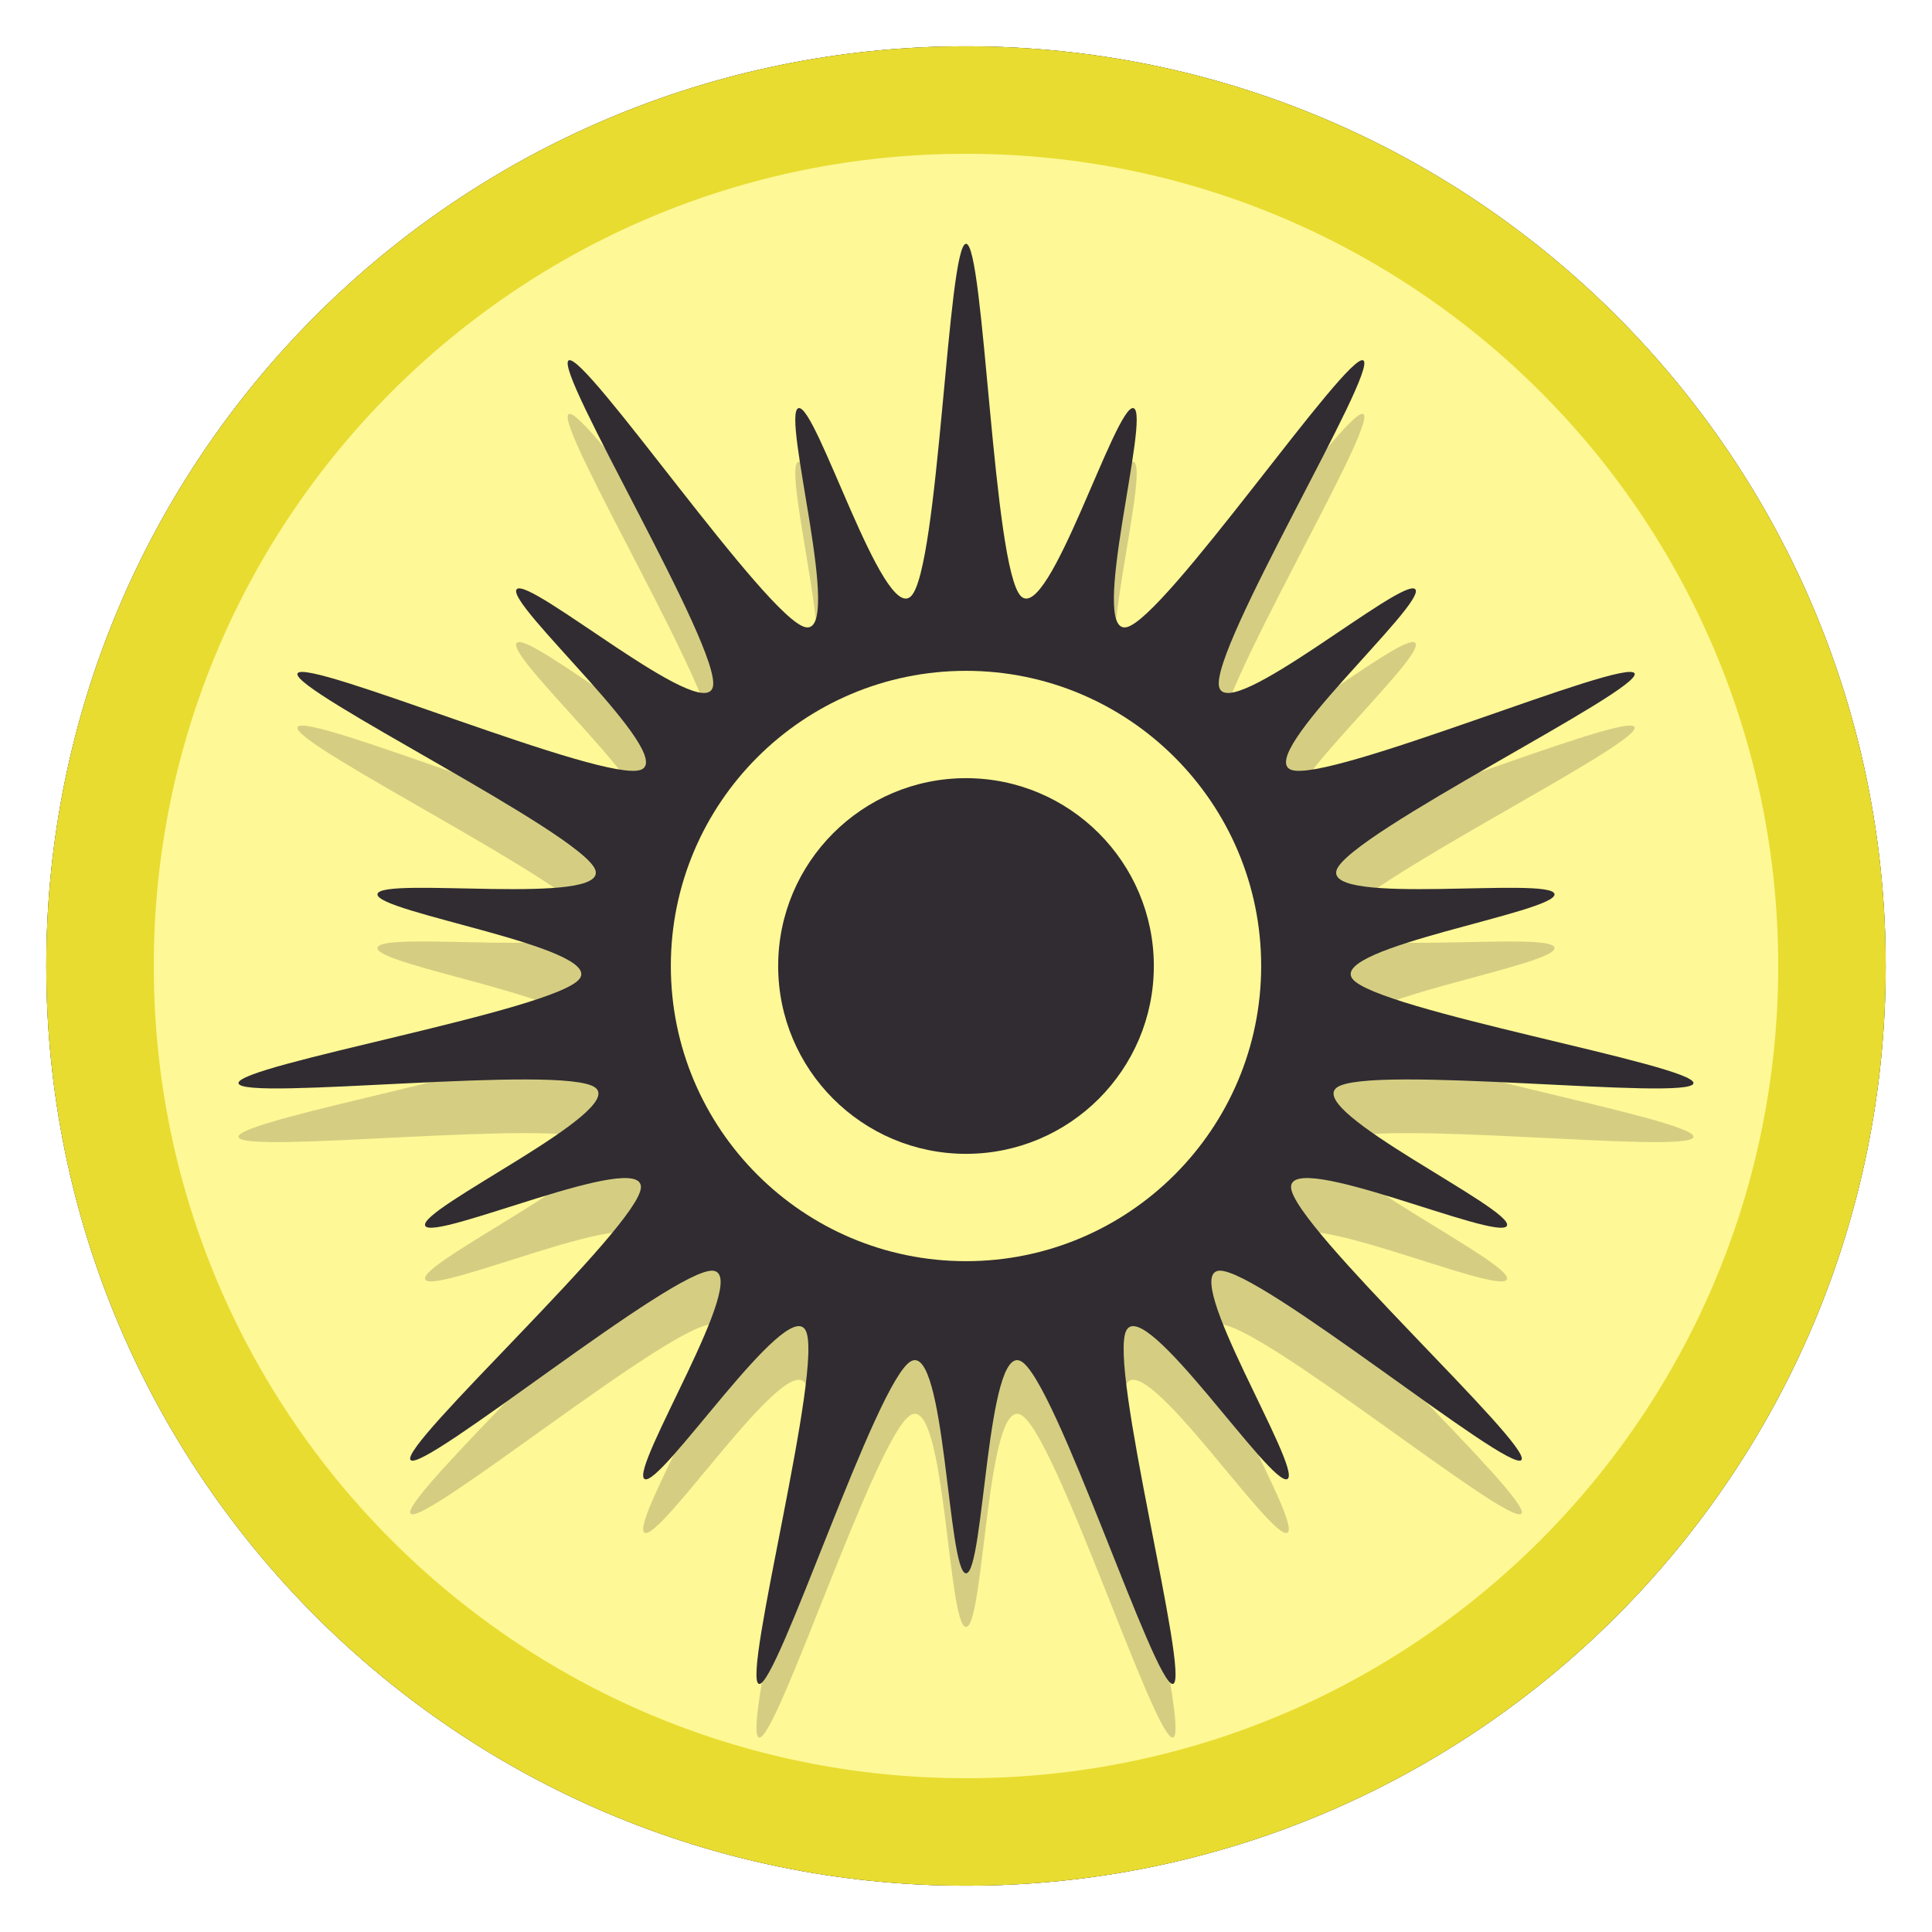
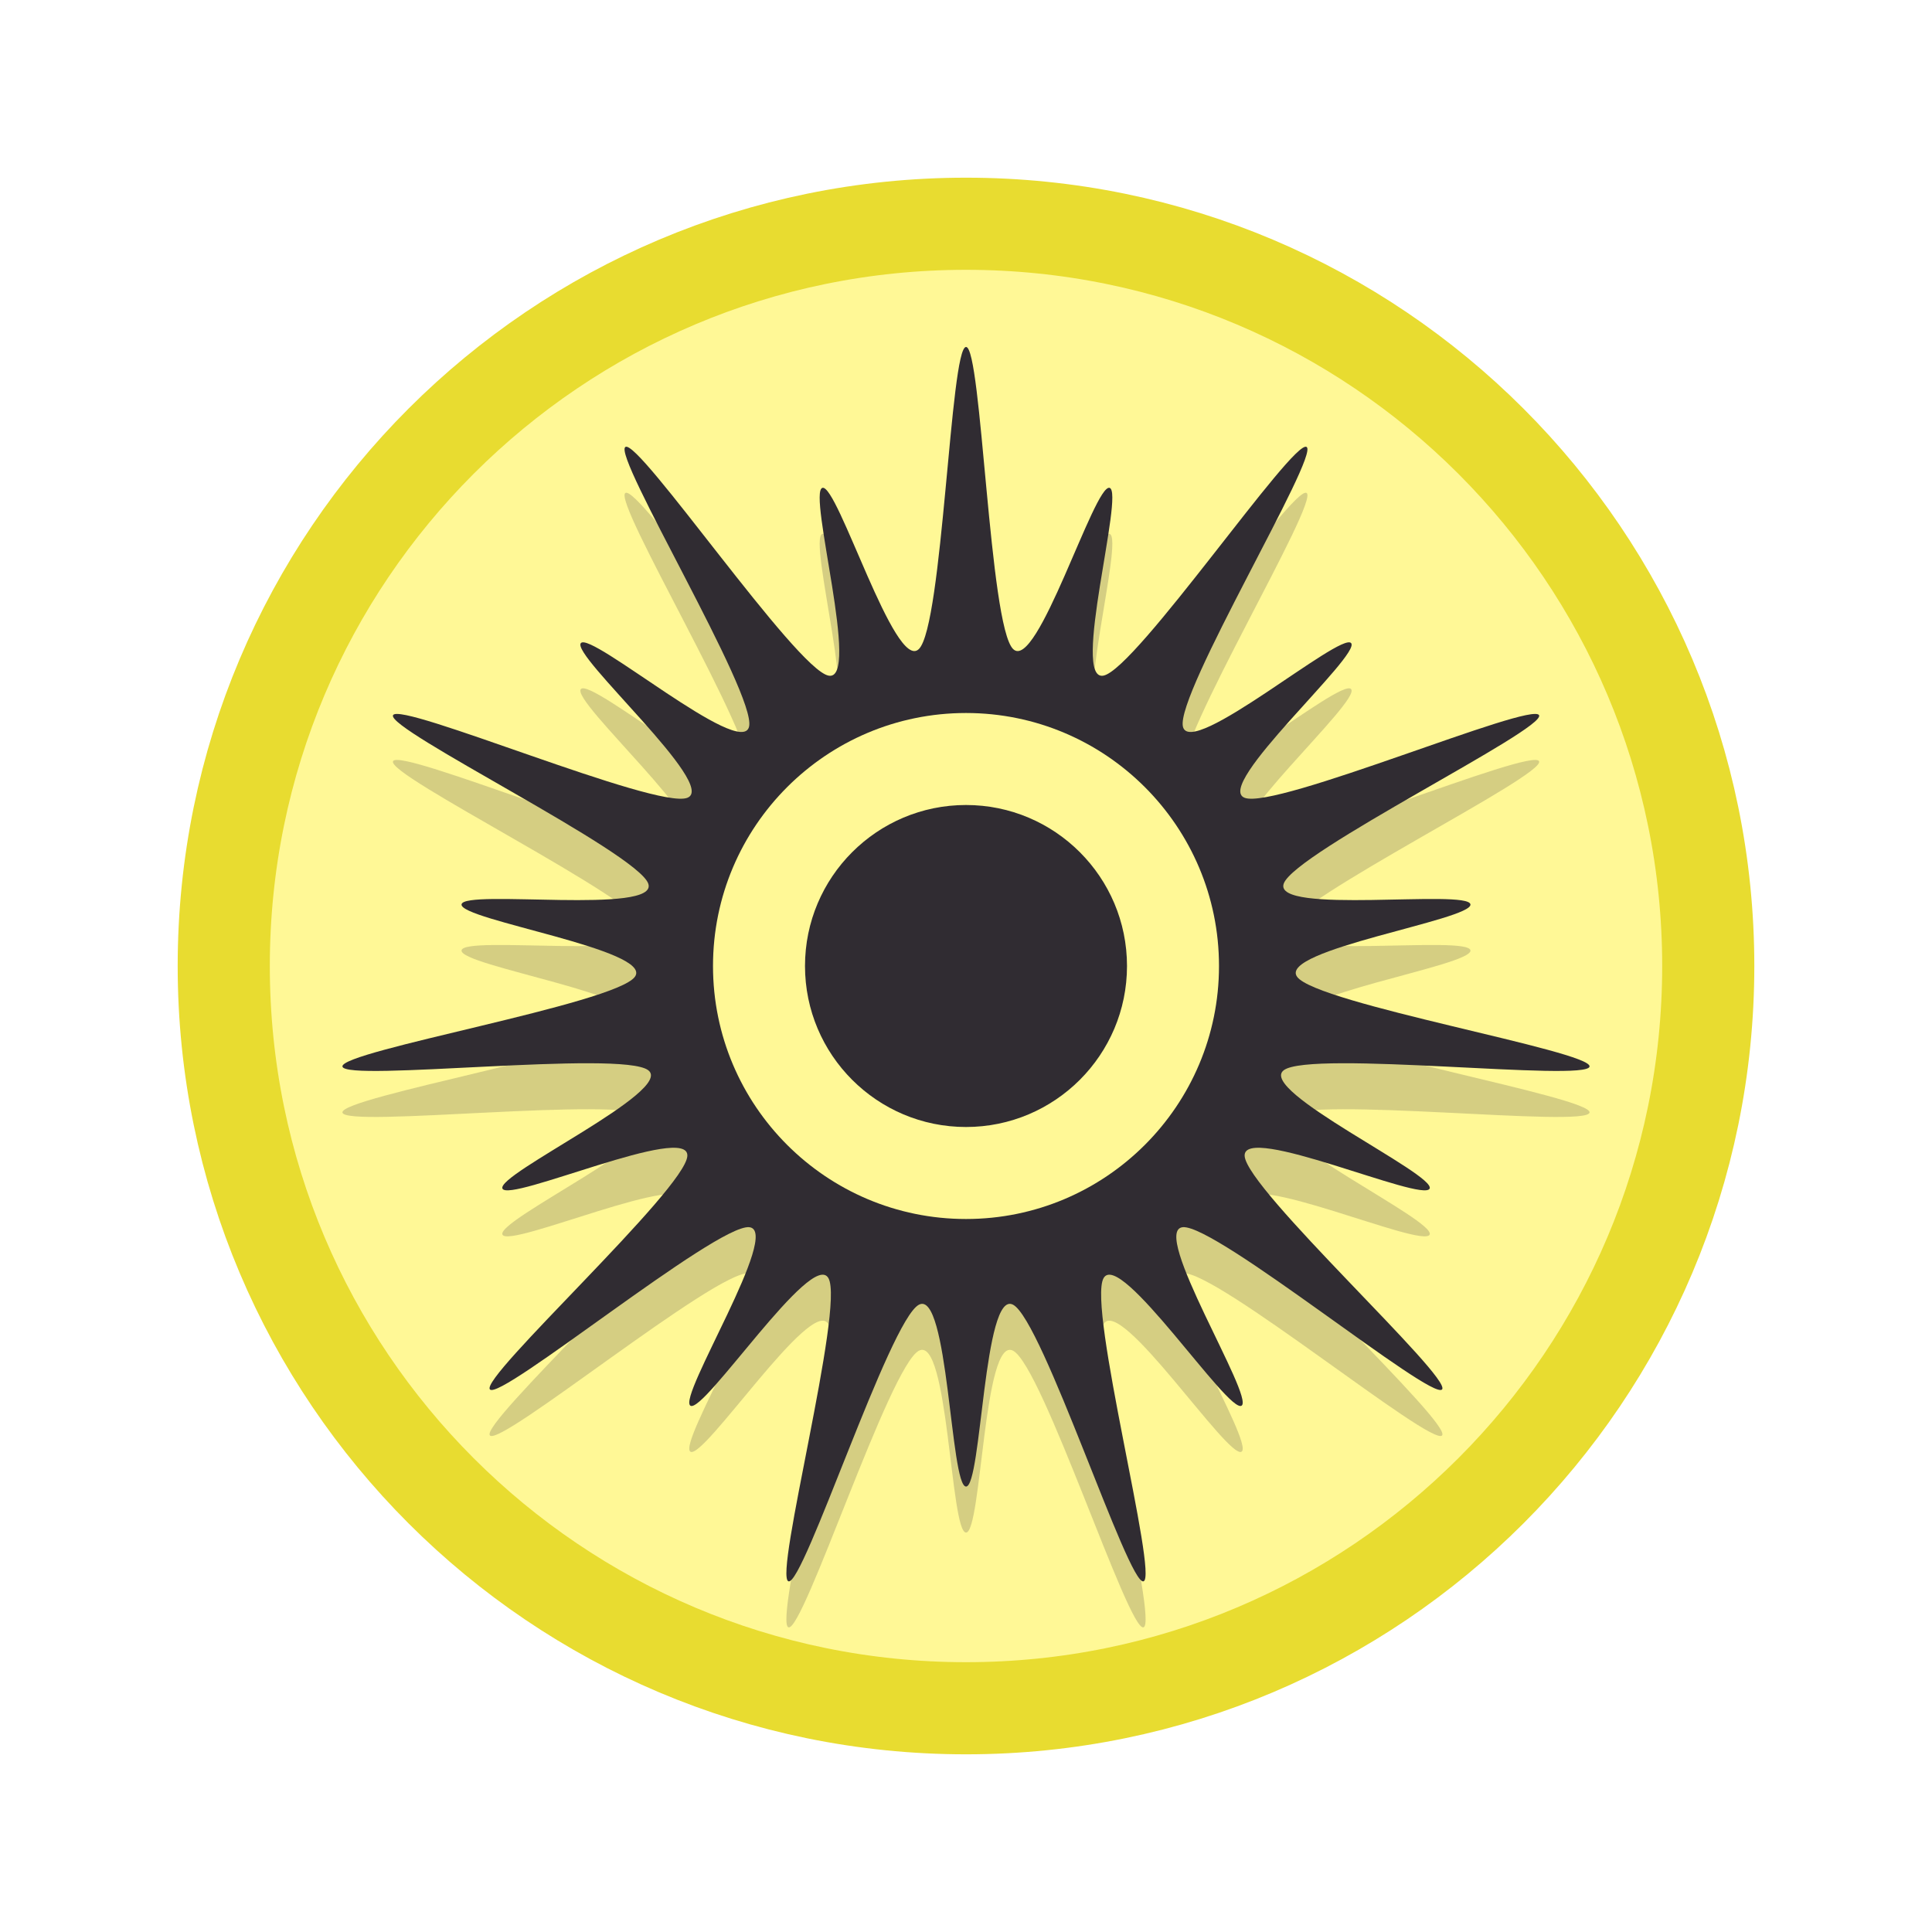
- <svg xmlns="http://www.w3.org/2000/svg" width="100%" height="100%" viewBox="0 0 36 36" version="1.1" xml:space="preserve" style="fill-rule:evenodd;clip-rule:evenodd;">
-   <g id="TYPES">
-     <g id="GRASS" transform="matrix(0.949174,0,0,0.949174,1.76912,1.9115)">
-       <g>
-         <circle id="svg_4" cx="17.1" cy="16.95" r="17" style="fill:rgb(23,179,0);stroke:rgb(0,128,0);stroke-width:2.11px;" />
-         <g transform="matrix(1.02921,0,0,1.02921,-1.1501,-0.986668)">
-           <path d="M17.97,32.337C15.863,31.033 15.236,27.192 13.788,27.931C12.338,28.671 9.311,29.106 6.997,23.97C5.233,20.056 6.381,15.737 10.03,11.781C13.09,8.465 19.741,4.428 23.12,4.498C23.122,9.346 25.482,11.876 26.89,14.833C28.961,19.181 27.663,25.124 21.97,27.838C19.601,28.968 18.015,27.546 17.08,27.481C16.407,27.434 17.589,29.88 19.28,31.14C20.316,31.911 19.03,32.718 17.97,32.337ZM19.293,13.175C20.022,11.776 21.068,9.552 20.634,9.211C20.2,8.871 18.034,11.191 17.002,13.353C16.566,13.137 15.578,11.17 15.032,11.247C14.485,11.324 15.152,14.726 16.181,15.196C15.882,15.919 15.594,16.683 15.333,17.473C13.554,16.857 11.68,13.551 11.152,13.71C10.623,13.869 12.18,18.538 14.775,19.395C14.6,20.097 14.455,20.81 14.351,21.523C13.896,21.434 9.908,18.194 9.368,18.31C8.829,18.426 12.935,23.305 14.176,23.522C14.165,23.967 14.727,25.809 15.278,25.768C15.828,25.727 16.167,24.03 16.17,23.692C18.56,23.692 24.872,20.159 24.571,19.697C24.27,19.234 18.35,21.657 16.331,21.692C16.43,21.014 16.57,20.337 16.74,19.669C18.255,19.613 22.615,16.238 22.261,15.815C21.908,15.391 18.377,17.374 17.372,17.582C17.621,16.868 17.892,16.181 18.17,15.535C19.195,15.467 21.689,13.337 21.342,12.908C20.996,12.478 19.517,13.061 19.293,13.175Z" style="fill:rgb(48,44,50);fill-opacity:0.2;" />
-         </g>
-         <g transform="matrix(1.02921,0,0,1.02921,-1.1501,-2.01899)">
-           <path d="M17.97,32.337C15.863,31.033 15.236,27.192 13.788,27.931C12.338,28.671 9.311,29.106 6.997,23.97C5.233,20.056 6.381,15.737 10.03,11.781C13.09,8.465 19.741,4.428 23.12,4.498C23.122,9.346 25.482,11.876 26.89,14.833C28.961,19.181 27.663,25.124 21.97,27.838C19.601,28.968 18.015,27.546 17.08,27.481C16.407,27.434 17.589,29.88 19.28,31.14C20.316,31.911 19.03,32.718 17.97,32.337ZM19.293,13.175C20.022,11.776 21.068,9.552 20.634,9.211C20.2,8.871 18.034,11.191 17.002,13.353C16.566,13.137 15.578,11.17 15.032,11.247C14.485,11.324 15.152,14.726 16.181,15.196C15.882,15.919 15.594,16.683 15.333,17.473C13.554,16.857 11.68,13.551 11.152,13.71C10.623,13.869 12.18,18.538 14.775,19.395C14.6,20.097 14.455,20.81 14.351,21.523C13.896,21.434 9.908,18.194 9.368,18.31C8.829,18.426 12.935,23.305 14.176,23.522C14.165,23.967 14.727,25.809 15.278,25.768C15.828,25.727 16.167,24.03 16.17,23.692C18.56,23.692 24.872,20.159 24.571,19.697C24.27,19.234 18.35,21.657 16.331,21.692C16.43,21.014 16.57,20.337 16.74,19.669C18.255,19.613 22.615,16.238 22.261,15.815C21.908,15.391 18.377,17.374 17.372,17.582C17.621,16.868 17.892,16.181 18.17,15.535C19.195,15.467 21.689,13.337 21.342,12.908C20.996,12.478 19.517,13.061 19.293,13.175Z" style="fill:rgb(48,44,50);" />
-         </g>
-       </g>
-     </g>
-     <g id="FAIRY" transform="matrix(0.949174,0,0,0.949174,1.76912,1.9115)">
-       <g>
-         <circle id="svg_41" cx="17.1" cy="16.95" r="17" style="fill:rgb(255,175,209);stroke:rgb(149,78,111);stroke-width:2.11px;" />
-         <g transform="matrix(0.95835,0,0,0.95835,0.713733,0.445934)">
-           <g opacity="0.2">
-             <g transform="matrix(1.05355,0,0,1.05355,-1.59925,-2.11109)">
-               <path d="M12.699,7.128C13.05,8.784 16.126,19.01 17.81,19.01C19.493,19.01 22.484,8.778 22.799,7.128C23.028,5.923 20.528,9.447 19.696,9.108C18.865,8.77 18.475,5.103 17.81,5.098C17.144,5.092 16.554,8.737 15.702,9.075C14.851,9.414 12.451,5.961 12.699,7.128Z" style="fill:rgb(48,44,50);" />
-             </g>
-             <g transform="matrix(1.05355,0,0,1.05355,-2.25032,-1.70971)">
-               <path d="M10.972,9.014C11.547,8.795 7.795,13.834 8.781,18.918C9.945,24.922 16.752,25.118 16.914,26.762C17.039,28.038 15.794,31.196 14.034,30.551C7.866,28.288 4.83,22.731 4.846,18C4.858,14.451 7.081,10.499 10.972,9.014Z" style="fill:rgb(48,44,50);" />
-             </g>
-             <g transform="matrix(-1.05355,0,0,1.05355,36.4472,-1.70971)">
-               <path d="M10.972,9.014C11.547,8.795 7.795,13.834 8.781,18.918C9.945,24.922 16.752,25.118 16.914,26.762C17.039,28.038 15.794,31.196 14.034,30.551C7.866,28.288 4.83,22.731 4.846,18C4.858,14.451 7.081,10.499 10.972,9.014Z" style="fill:rgb(48,44,50);" />
-             </g>
-           </g>
-         </g>
-         <g transform="matrix(0.95835,0,0,0.95835,0.713733,-0.635609)">
-           <g transform="matrix(1.05355,0,0,1.05355,-1.59925,-2.11109)">
-             <path d="M12.699,7.128C13.05,8.784 16.126,19.01 17.81,19.01C19.493,19.01 22.484,8.778 22.799,7.128C23.028,5.923 20.528,9.447 19.696,9.108C18.865,8.77 18.475,5.103 17.81,5.098C17.144,5.092 16.554,8.737 15.702,9.075C14.851,9.414 12.451,5.961 12.699,7.128Z" style="fill:rgb(48,44,50);" />
-           </g>
-           <g transform="matrix(1.05355,0,0,1.05355,-2.25032,-1.70971)">
-             <path d="M10.972,9.014C11.547,8.795 7.795,13.834 8.781,18.918C9.945,24.922 16.752,25.118 16.914,26.762C17.039,28.038 15.794,31.196 14.034,30.551C7.866,28.288 4.83,22.731 4.846,18C4.858,14.451 7.081,10.499 10.972,9.014Z" style="fill:rgb(48,44,50);" />
-           </g>
-           <g transform="matrix(-1.05355,0,0,1.05355,36.4472,-1.70971)">
-             <path d="M10.972,9.014C11.547,8.795 7.795,13.834 8.781,18.918C9.945,24.922 16.752,25.118 16.914,26.762C17.039,28.038 15.794,31.196 14.034,30.551C7.866,28.288 4.83,22.731 4.846,18C4.858,14.451 7.081,10.499 10.972,9.014Z" style="fill:rgb(48,44,50);" />
-           </g>
-         </g>
-       </g>
-     </g>
+ <svg xmlns="http://www.w3.org/2000/svg" width="100%" height="100%" viewBox="0 0 42 42" version="1.1" xml:space="preserve" style="fill-rule:evenodd;clip-rule:evenodd;">
+   <g transform="matrix(1,0,0,1,3,3)">
    <g id="LIGHT" transform="matrix(0.949174,0,0,0.949174,1.76912,1.9115)">
      <g>
        <circle id="svg_42" cx="17.1" cy="16.95" r="17" style="fill:rgb(255,248,150);stroke:rgb(232,220,48);stroke-width:2.11px;" />
        <g transform="matrix(2.43358,0,0,2.43358,-24.4182,-32.7827)">
          <path d="M17.061,15.043C17.208,15.043 17.279,17.665 17.504,17.886C17.729,18.107 18.27,16.328 18.412,16.369C18.554,16.411 18.046,18.2 18.355,18.136C18.664,18.072 20.141,15.904 20.266,15.984C20.39,16.064 19.032,18.308 19.102,18.616C19.172,18.924 20.589,17.719 20.685,17.83C20.782,17.942 19.388,19.173 19.683,19.286C19.977,19.399 22.392,18.374 22.454,18.509C22.515,18.643 20.159,19.797 20.051,20.093C19.944,20.39 21.787,20.143 21.808,20.289C21.829,20.435 19.991,20.717 20.177,20.971C20.364,21.226 22.95,21.669 22.929,21.815C22.908,21.962 20.302,21.658 20.051,21.85C19.8,22.041 21.485,22.83 21.424,22.964C21.362,23.099 19.663,22.342 19.683,22.657C19.702,22.972 21.638,24.742 21.541,24.854C21.444,24.966 19.416,23.302 19.102,23.327C18.787,23.353 19.778,24.927 19.654,25.007C19.529,25.086 18.509,23.531 18.355,23.807C18.202,24.082 18.873,26.618 18.731,26.66C18.589,26.702 17.783,24.205 17.504,24.057C17.226,23.908 17.208,25.768 17.061,25.768C16.913,25.768 16.895,23.908 16.617,24.057C16.339,24.205 15.532,26.702 15.39,26.66C15.248,26.618 15.92,24.082 15.766,23.807C15.612,23.531 14.592,25.086 14.467,25.007C14.343,24.927 15.334,23.353 15.019,23.327C14.705,23.302 12.677,24.966 12.58,24.854C12.483,24.742 14.419,22.972 14.438,22.657C14.458,22.342 12.759,23.099 12.698,22.964C12.636,22.83 14.321,22.041 14.07,21.85C13.819,21.658 11.213,21.962 11.192,21.815C11.171,21.669 13.757,21.226 13.944,20.971C14.13,20.717 12.292,20.435 12.313,20.289C12.334,20.143 14.177,20.39 14.07,20.093C13.962,19.797 11.606,18.643 11.668,18.509C11.729,18.374 14.144,19.399 14.438,19.286C14.733,19.173 13.339,17.942 13.436,17.83C13.532,17.719 14.949,18.924 15.019,18.616C15.089,18.308 13.731,16.064 13.855,15.984C13.98,15.904 15.457,18.072 15.766,18.136C16.075,18.2 15.567,16.411 15.709,16.369C15.851,16.328 16.392,18.107 16.617,17.886C16.842,17.665 16.913,15.043 17.061,15.043Z" style="fill:rgb(48,44,50);fill-opacity:0.2;" />
        </g>
        <g transform="matrix(2.43358,0,0,2.43358,-24.4182,-33.8363)">
          <path d="M17.061,15.043C17.208,15.043 17.279,17.665 17.504,17.886C17.729,18.107 18.27,16.328 18.412,16.369C18.554,16.411 18.046,18.2 18.355,18.136C18.664,18.072 20.141,15.904 20.266,15.984C20.39,16.064 19.032,18.308 19.102,18.616C19.172,18.924 20.589,17.719 20.685,17.83C20.782,17.942 19.388,19.173 19.683,19.286C19.977,19.399 22.392,18.374 22.454,18.509C22.515,18.643 20.159,19.797 20.051,20.093C19.944,20.39 21.787,20.143 21.808,20.289C21.829,20.435 19.991,20.717 20.177,20.971C20.364,21.226 22.95,21.669 22.929,21.815C22.908,21.962 20.302,21.658 20.051,21.85C19.8,22.041 21.485,22.83 21.424,22.964C21.362,23.099 19.663,22.342 19.683,22.657C19.702,22.972 21.638,24.742 21.541,24.854C21.444,24.966 19.416,23.302 19.102,23.327C18.787,23.353 19.778,24.927 19.654,25.007C19.529,25.086 18.509,23.531 18.355,23.807C18.202,24.082 18.873,26.618 18.731,26.66C18.589,26.702 17.783,24.205 17.504,24.057C17.226,23.908 17.208,25.768 17.061,25.768C16.913,25.768 16.895,23.908 16.617,24.057C16.339,24.205 15.532,26.702 15.39,26.66C15.248,26.618 15.92,24.082 15.766,23.807C15.612,23.531 14.592,25.086 14.467,25.007C14.343,24.927 15.334,23.353 15.019,23.327C14.705,23.302 12.677,24.966 12.58,24.854C12.483,24.742 14.419,22.972 14.438,22.657C14.458,22.342 12.759,23.099 12.698,22.964C12.636,22.83 14.321,22.041 14.07,21.85C13.819,21.658 11.213,21.962 11.192,21.815C11.171,21.669 13.757,21.226 13.944,20.971C14.13,20.717 12.292,20.435 12.313,20.289C12.334,20.143 14.177,20.39 14.07,20.093C13.962,19.797 11.606,18.643 11.668,18.509C11.729,18.374 14.144,19.399 14.438,19.286C14.733,19.173 13.339,17.942 13.436,17.83C13.532,17.719 14.949,18.924 15.019,18.616C15.089,18.308 13.731,16.064 13.855,15.984C13.98,15.904 15.457,18.072 15.766,18.136C16.075,18.2 15.567,16.411 15.709,16.369C15.851,16.328 16.392,18.107 16.617,17.886C16.842,17.665 16.913,15.043 17.061,15.043Z" style="fill:rgb(48,44,50);" />
        </g>
        <g transform="matrix(1.05355,0,0,1.05355,-1.33708,-2.54063)">
          <circle cx="17.5" cy="18.5" r="3.5" style="fill:rgb(48,44,50);" />
          <path d="M17.5,13C20.536,13 23,15.464 23,18.5C23,21.536 20.536,24 17.5,24C14.464,24 12,21.536 12,18.5C12,15.464 14.464,13 17.5,13ZM17.5,15C15.568,15 14,16.568 14,18.5C14,20.432 15.568,22 17.5,22C19.432,22 21,20.432 21,18.5C21,16.568 19.432,15 17.5,15Z" style="fill:rgb(255,248,150);" />
        </g>
      </g>
    </g>
  </g>
</svg>
